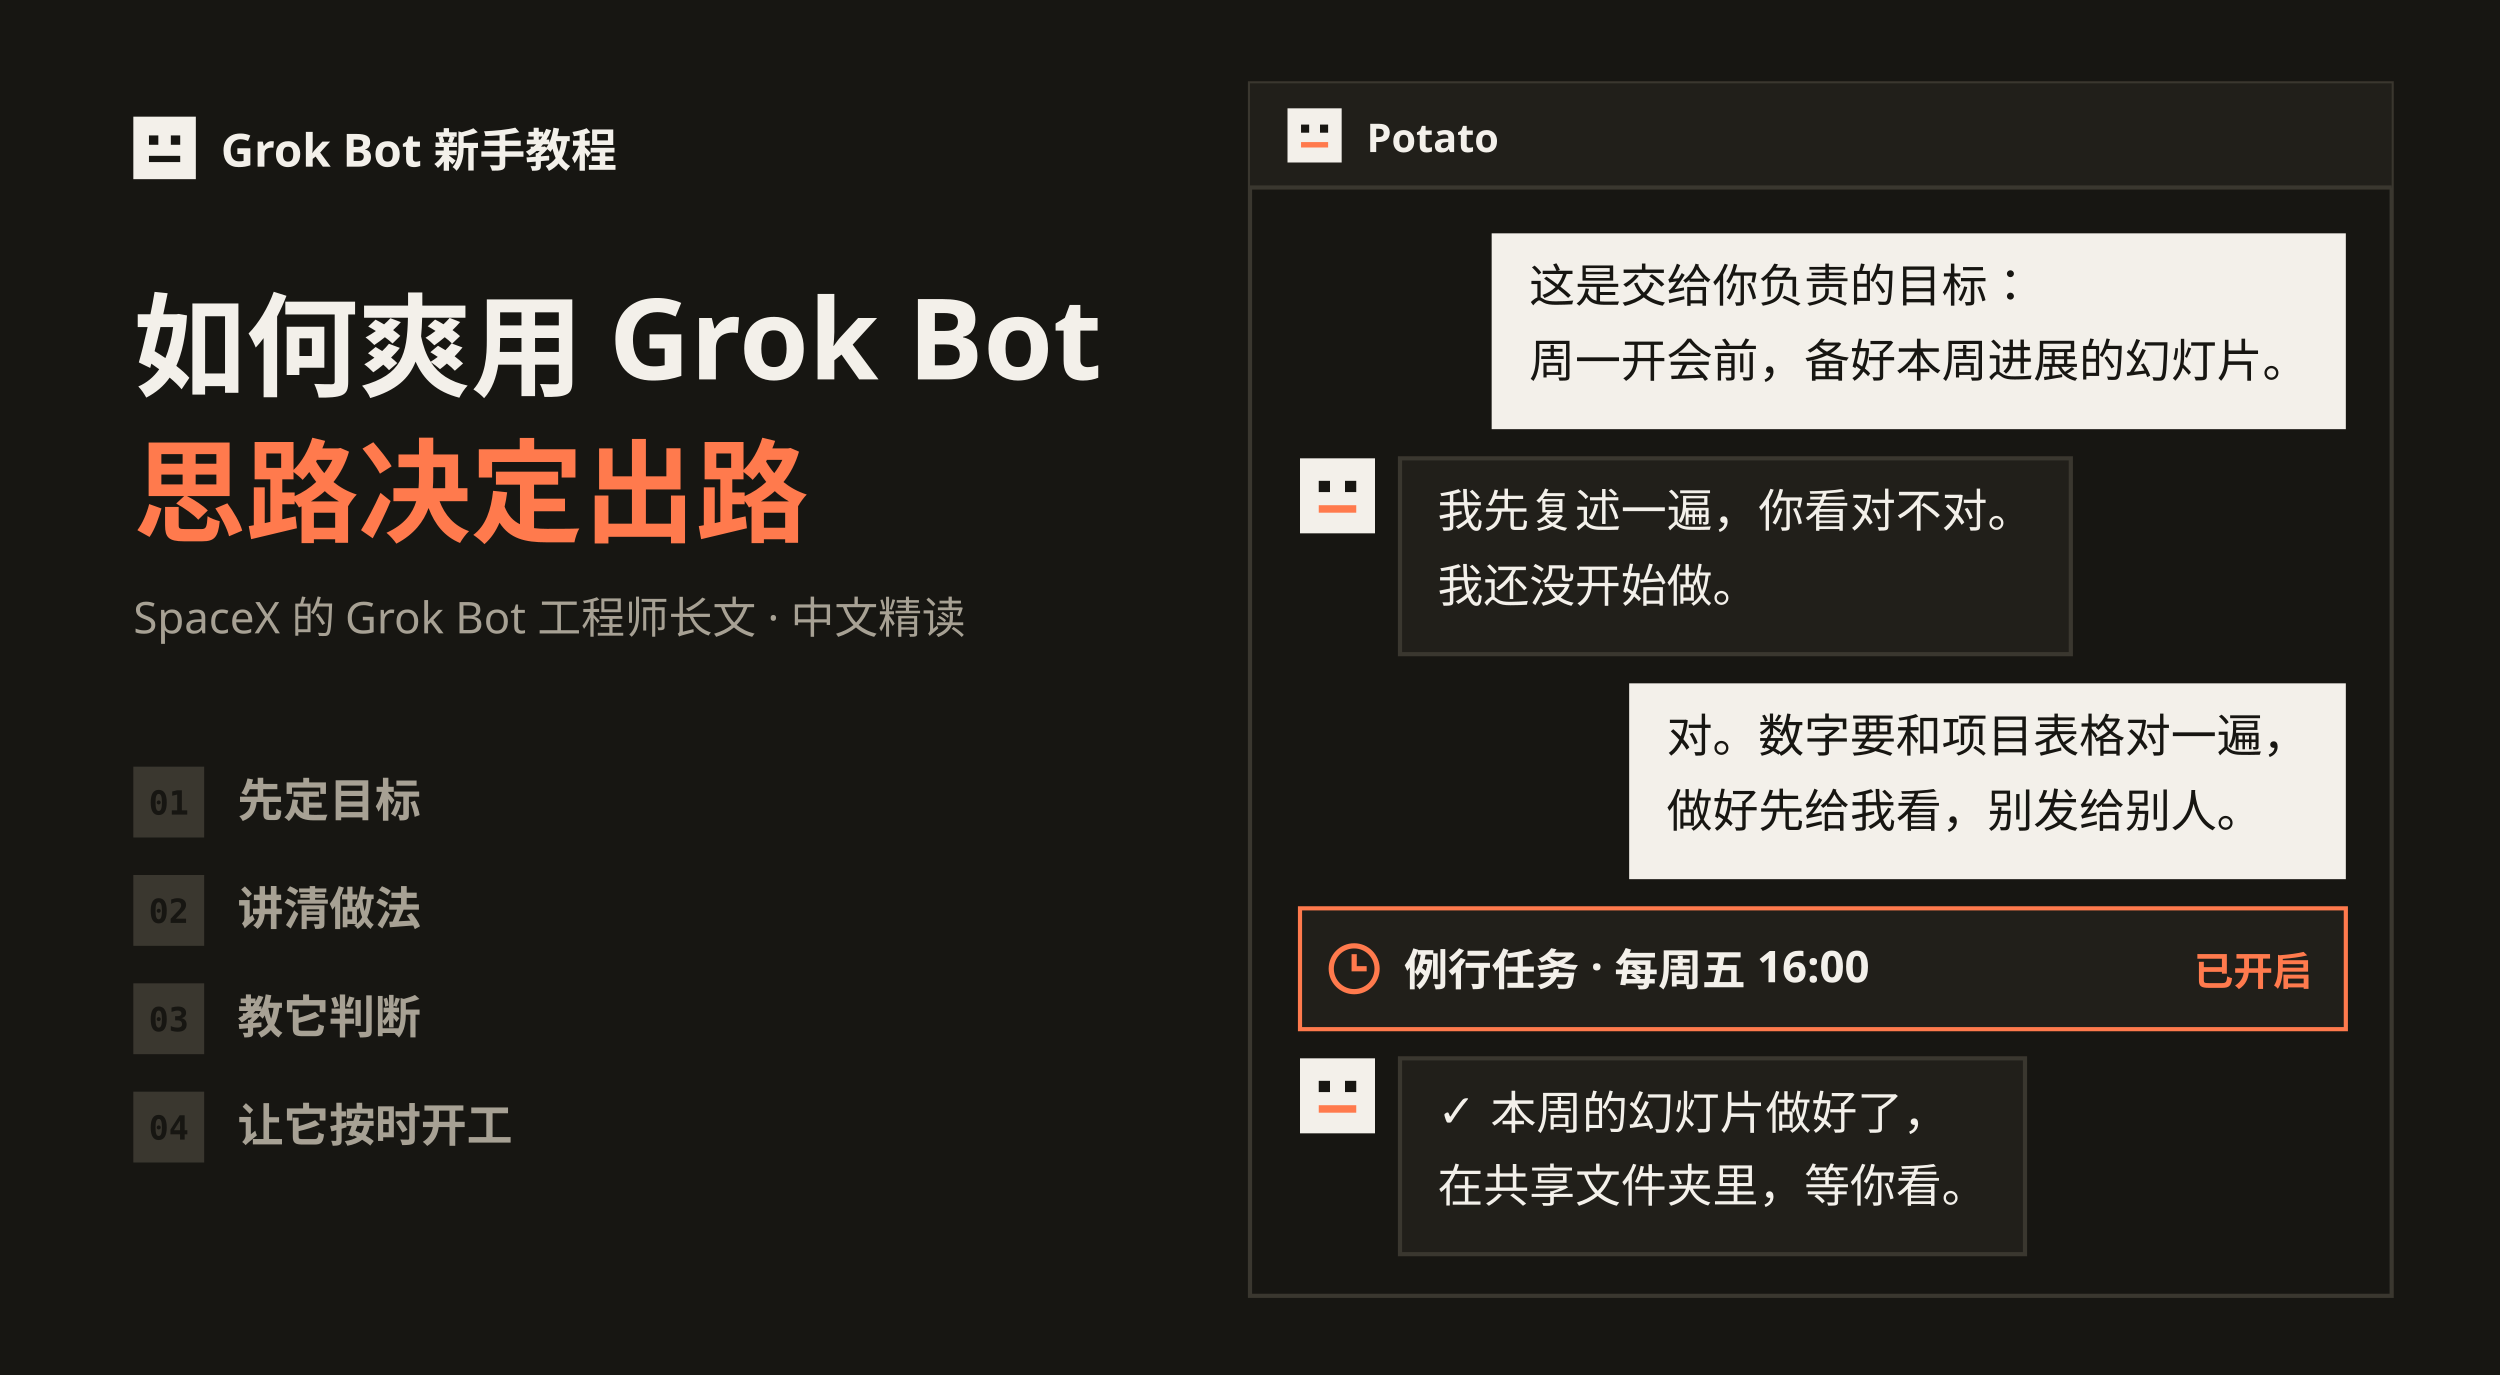
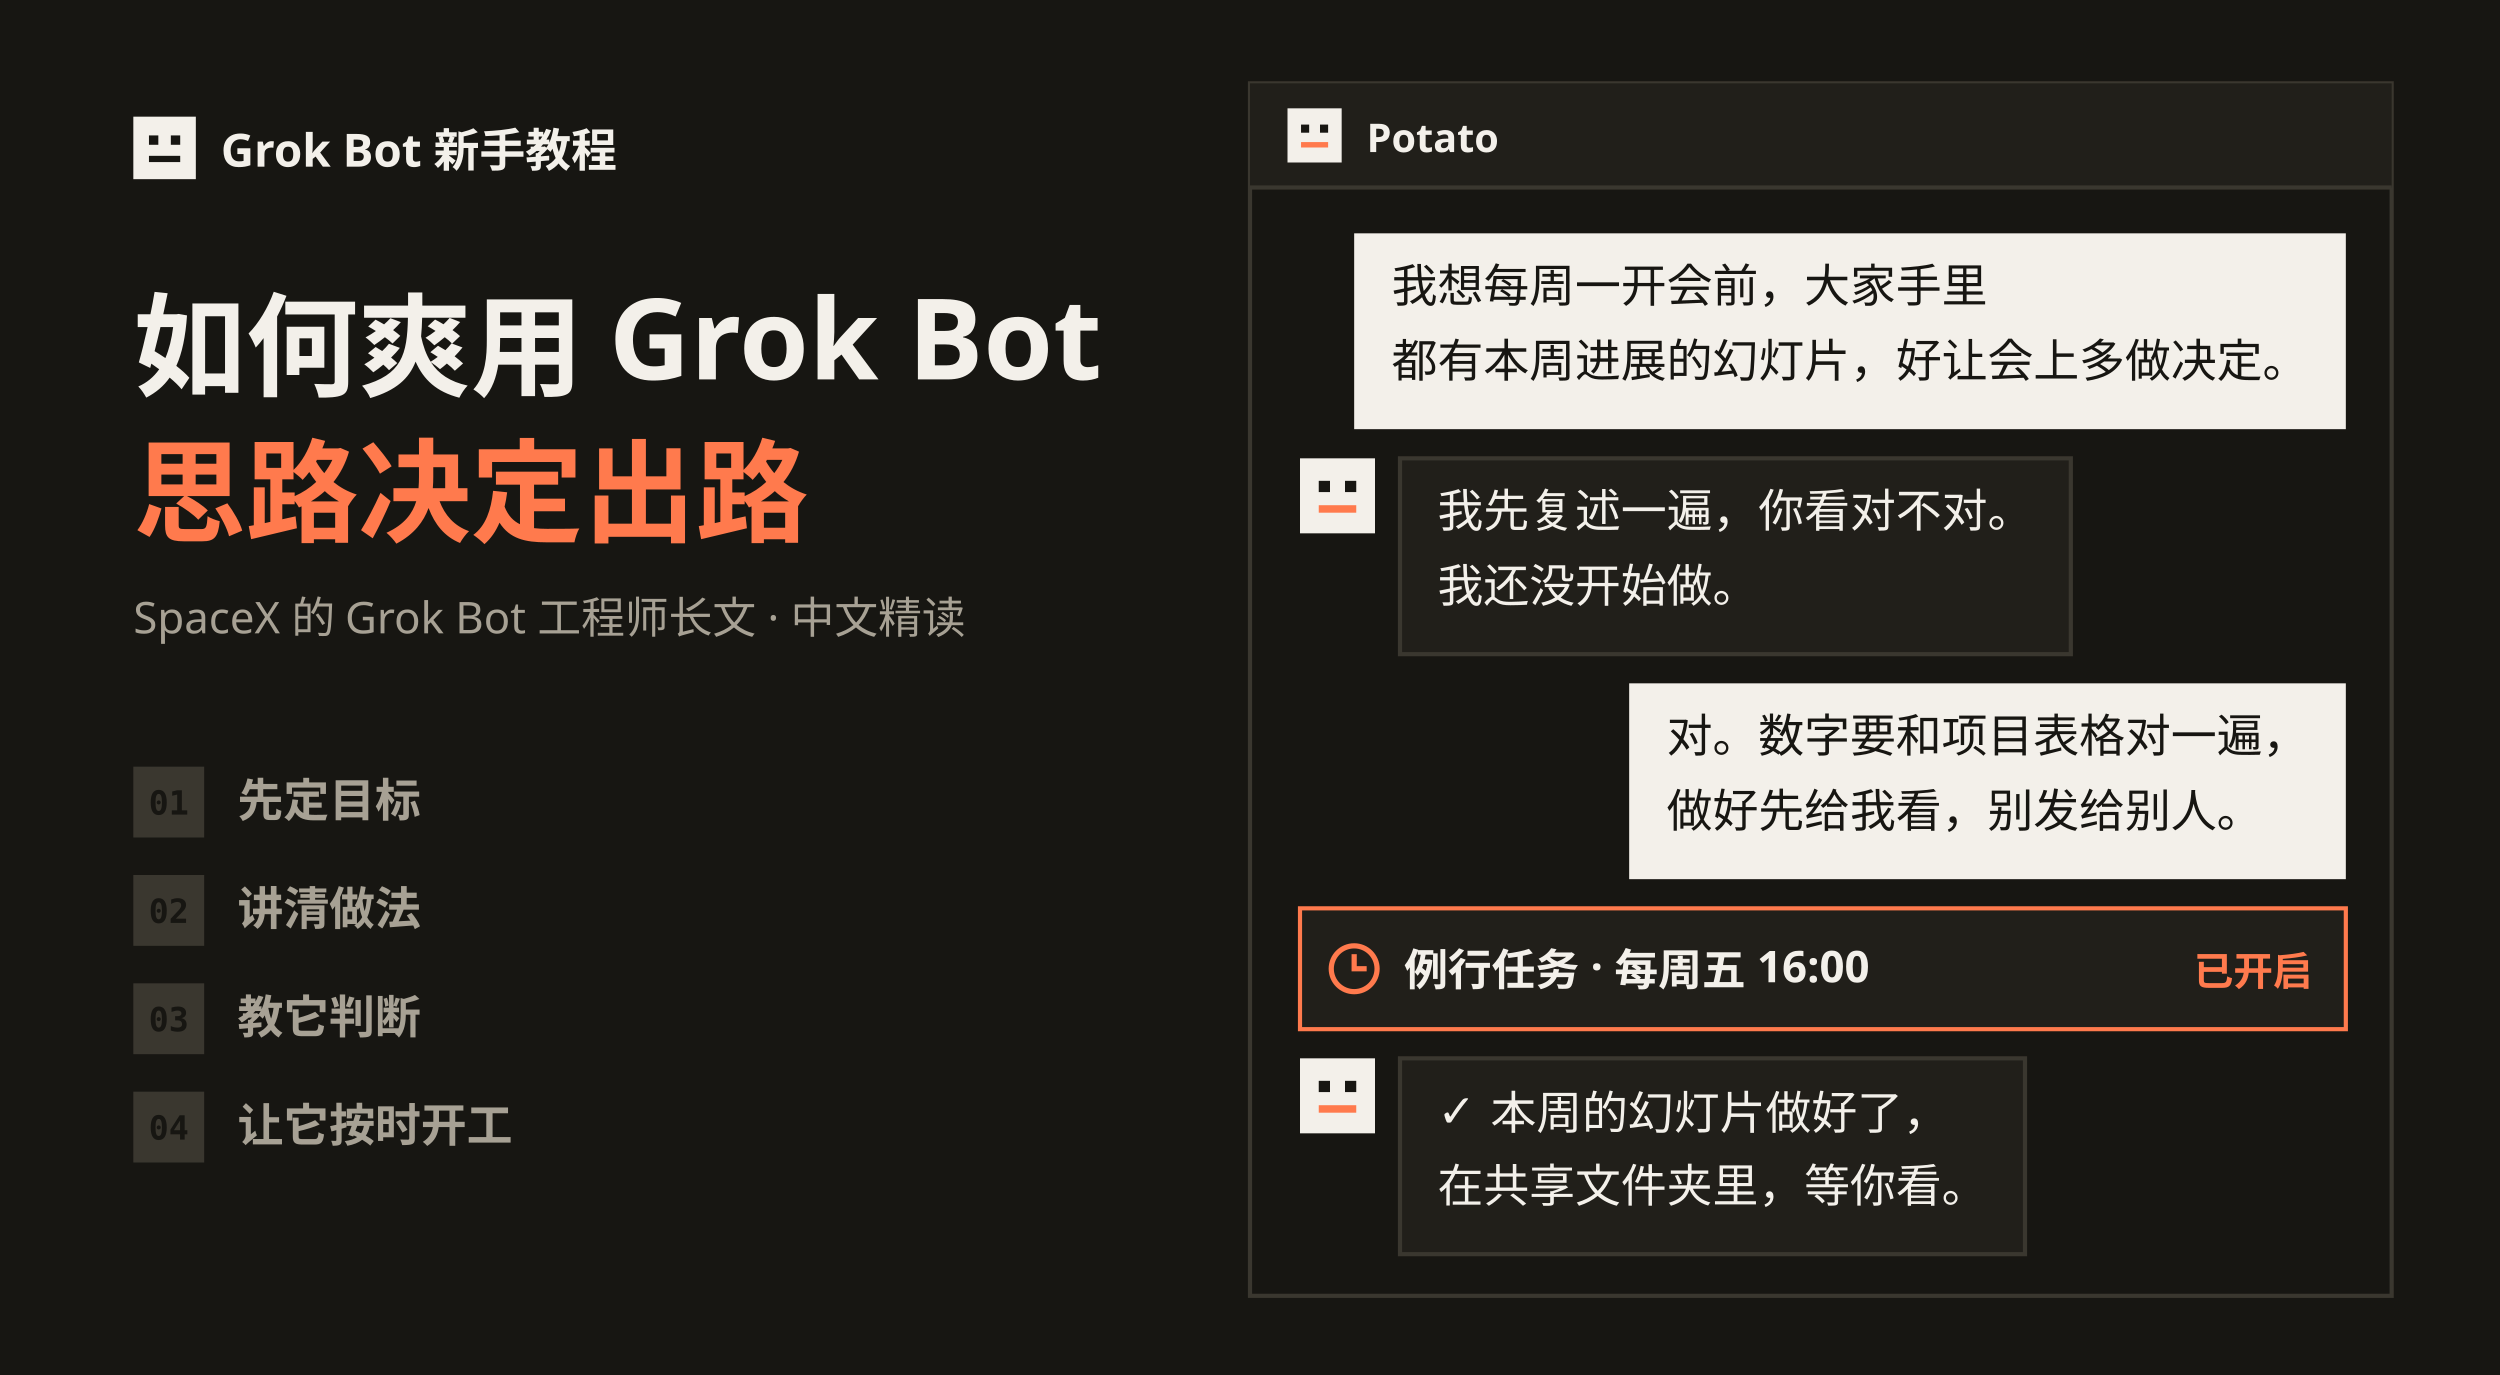
<svg xmlns="http://www.w3.org/2000/svg" width="1200" height="660" viewBox="0 0 1200 660" role="img" aria-label="如何爽用 Grok Bot 思路决定出路">
  <style>@keyframes u1{0%,4.62%{opacity:0;transform:translateY(10px)}8.08%,90.77%{opacity:1;transform:translateY(0)}95.38%,100%{opacity:0;transform:translateY(0)}}.u1{animation:u1 13.0s infinite;transform-box:fill-box}@keyframes b1{0%,20.00%{opacity:0;transform:translateY(10px)}23.46%,90.77%{opacity:1;transform:translateY(0)}95.38%,100%{opacity:0;transform:translateY(0)}}.b1{animation:b1 13.0s infinite;transform-box:fill-box}@keyframes u2{0%,36.92%{opacity:0;transform:translateY(10px)}40.38%,90.77%{opacity:1;transform:translateY(0)}95.38%,100%{opacity:0;transform:translateY(0)}}.u2{animation:u2 13.0s infinite;transform-box:fill-box}@keyframes card{0%,53.85%{opacity:0;transform:translateY(10px)}57.31%,90.77%{opacity:1;transform:translateY(0)}95.38%,100%{opacity:0;transform:translateY(0)}}.card{animation:card 13.0s infinite;transform-box:fill-box}@keyframes b2{0%,69.23%{opacity:0;transform:translateY(10px)}72.69%,90.77%{opacity:1;transform:translateY(0)}95.38%,100%{opacity:0;transform:translateY(0)}}.b2{animation:b2 13.0s infinite;transform-box:fill-box}@keyframes s0{0%,4.62%{fill:#3a372f}6.92%,90.77%{fill:#ff7a4d}95.38%,100%{fill:#3a372f}}.s0{animation:s0 13.0s infinite}@keyframes s0t{0%,4.62%{fill:#a7a194}6.92%,90.77%{fill:#f3f0ea}95.38%,100%{fill:#a7a194}}.s0t{animation:s0t 13.0s infinite}@keyframes s1{0%,20.00%{fill:#3a372f}22.31%,90.77%{fill:#ff7a4d}95.38%,100%{fill:#3a372f}}.s1{animation:s1 13.0s infinite}@keyframes s1t{0%,20.00%{fill:#a7a194}22.31%,90.77%{fill:#f3f0ea}95.38%,100%{fill:#a7a194}}.s1t{animation:s1t 13.0s infinite}@keyframes s2{0%,36.92%{fill:#3a372f}39.23%,90.77%{fill:#ff7a4d}95.38%,100%{fill:#3a372f}}.s2{animation:s2 13.0s infinite}@keyframes s2t{0%,36.92%{fill:#a7a194}39.23%,90.77%{fill:#f3f0ea}95.38%,100%{fill:#a7a194}}.s2t{animation:s2t 13.0s infinite}@keyframes s3{0%,53.85%{fill:#3a372f}56.15%,90.77%{fill:#ff7a4d}95.38%,100%{fill:#3a372f}}.s3{animation:s3 13.0s infinite}@keyframes s3t{0%,53.85%{fill:#a7a194}56.15%,90.77%{fill:#f3f0ea}95.38%,100%{fill:#a7a194}}.s3t{animation:s3t 13.0s infinite}@media (prefers-reduced-motion:reduce){*{animation:none!important;opacity:1!important;transform:none!important}.s0,.s1,.s2,.s3{fill:#ff7a4d!important}.s0t,.s1t,.s2t,.s3t{fill:#f3f0ea!important}}</style>
  <rect width="1200" height="660" fill="#171612" />
  <rect x="64" y="56" width="30" height="30" fill="#f3f0ea" />
  <rect x="71.5" y="65.0" width="4.5" height="4.5" fill="#171612" />
  <rect x="82.0" y="65.0" width="4.5" height="4.5" fill="#171612" />
  <rect x="71.5" y="74.8" width="15.0" height="3.0" fill="#171612" />
  <text x="106" y="80" font-family="'PingFang SC','Noto Sans SC','Microsoft YaHei',sans-serif" font-size="22" font-weight="600" fill="#f3f0ea">Grok Bot 新手教程</text>
  <text x="64" y="186" font-family="'PingFang SC','Noto Sans SC','Microsoft YaHei',sans-serif" font-size="54" font-weight="700" fill="#f3f0ea">如何爽用 Grok Bot</text>
  <text x="64" y="256" font-family="'PingFang SC','Noto Sans SC','Microsoft YaHei',sans-serif" font-size="54" font-weight="700" fill="#ff7a4d">思路决定出路</text>
  <text x="64" y="304" font-family="'PingFang SC','Noto Sans SC','Microsoft YaHei',sans-serif" font-size="21" fill="#a7a194">SpaceX 的 Grok Bot 工程师长文 · 中文精读</text>
  <rect class="s0" x="64" y="368" width="34" height="34" fill="#3a372f" />
  <text x="81" y="391" font-family="ui-monospace,Menlo,monospace" font-size="16" font-weight="700" fill="#171612" text-anchor="middle">01</text>
  <text class="s0t" x="114" y="392" font-family="'PingFang SC','Noto Sans SC','Microsoft YaHei',sans-serif" font-size="22" font-weight="600" fill="#a7a194">先定目标</text>
  <rect class="s1" x="64" y="420" width="34" height="34" fill="#3a372f" />
  <text x="81" y="443" font-family="ui-monospace,Menlo,monospace" font-size="16" font-weight="700" fill="#171612" text-anchor="middle">02</text>
  <text class="s1t" x="114" y="444" font-family="'PingFang SC','Noto Sans SC','Microsoft YaHei',sans-serif" font-size="22" font-weight="600" fill="#a7a194">讲清做法</text>
  <rect class="s2" x="64" y="472" width="34" height="34" fill="#3a372f" />
  <text x="81" y="495" font-family="ui-monospace,Menlo,monospace" font-size="16" font-weight="700" fill="#171612" text-anchor="middle">03</text>
  <text class="s2t" x="114" y="496" font-family="'PingFang SC','Noto Sans SC','Microsoft YaHei',sans-serif" font-size="22" font-weight="600" fill="#a7a194">教它判断</text>
  <rect class="s3" x="64" y="524" width="34" height="34" fill="#3a372f" />
  <text x="81" y="547" font-family="ui-monospace,Menlo,monospace" font-size="16" font-weight="700" fill="#171612" text-anchor="middle">04</text>
  <text class="s3t" x="114" y="548" font-family="'PingFang SC','Noto Sans SC','Microsoft YaHei',sans-serif" font-size="22" font-weight="600" fill="#a7a194">让它按时开工</text>
  <rect x="600" y="40" width="548" height="582" fill="#171612" stroke="#3a372f" stroke-width="2" />
  <rect x="600" y="40" width="548" height="50" fill="#211f1a" />
  <line x1="600" y1="90" x2="1148" y2="90" stroke="#3a372f" stroke-width="2" />
  <rect x="618" y="52" width="26" height="26" fill="#f3f0ea" />
  <rect x="624.5" y="59.8" width="3.9" height="3.9" fill="#171612" />
  <rect x="633.6" y="59.8" width="3.9" height="3.9" fill="#171612" />
  <rect x="624.5" y="68.2" width="13.0" height="2.6" fill="#ff7a4d" />
  <text x="656" y="73" font-family="'PingFang SC','Noto Sans SC','Microsoft YaHei',sans-serif" font-size="19" font-weight="600" fill="#f3f0ea">Potato</text>
  <g class="u1">
-     <rect x="716" y="112" width="410" height="94" fill="#f3f0ea" />
-     <text x="734" y="145" font-family="'PingFang SC','Noto Sans SC','Microsoft YaHei',sans-serif" font-size="22" font-weight="400" fill="#171612" text-anchor="start">这是交给你负责的目标：</text>
-     <text x="734" y="181" font-family="'PingFang SC','Noto Sans SC','Microsoft YaHei',sans-serif" font-size="22" font-weight="400" fill="#171612" text-anchor="start">周一开会前，备好本周进展的幻灯片。</text>
+     <rect x="650" y="112" width="476" height="94" fill="#f3f0ea" />
+     <text x="668" y="145" font-family="'PingFang SC','Noto Sans SC','Microsoft YaHei',sans-serif" font-size="22" font-weight="400" fill="#171612" text-anchor="start">我想每周一开会前，大家手里</text>
+     <text x="668" y="181" font-family="'PingFang SC','Noto Sans SC','Microsoft YaHei',sans-serif" font-size="22" font-weight="400" fill="#171612" text-anchor="start">都有本周进展的幻灯片，好让会上多做决定。</text>
  </g>
  <g class="b1">
    <rect x="624" y="220" width="36" height="36" fill="#f3f0ea" />
    <rect x="633.0" y="230.8" width="5.4" height="5.4" fill="#171612" />
    <rect x="645.6" y="230.8" width="5.4" height="5.4" fill="#171612" />
    <rect x="633.0" y="242.5" width="18.0" height="3.6" fill="#ff7a4d" />
    <rect x="672" y="220" width="322" height="94" fill="#211f1a" stroke="#3a372f" stroke-width="2" />
    <text x="690" y="253" font-family="'PingFang SC','Noto Sans SC','Microsoft YaHei',sans-serif" font-size="22" font-weight="400" fill="#f3f0ea" text-anchor="start">我先复述一遍，你看对不对。</text>
    <text x="690" y="289" font-family="'PingFang SC','Noto Sans SC','Microsoft YaHei',sans-serif" font-size="22" font-weight="400" fill="#f3f0ea" text-anchor="start">我还没开始做。</text>
  </g>
  <g class="u2">
    <rect x="782" y="328" width="344" height="94" fill="#f3f0ea" />
    <text x="800" y="361" font-family="'PingFang SC','Noto Sans SC','Microsoft YaHei',sans-serif" font-size="22" font-weight="400" fill="#171612" text-anchor="start">对。数字要和项目表格对一遍，</text>
    <text x="800" y="397" font-family="'PingFang SC','Noto Sans SC','Microsoft YaHei',sans-serif" font-size="22" font-weight="400" fill="#171612" text-anchor="start">做好先给我看，别发给别人。</text>
  </g>
  <g class="card">
    <rect x="624" y="436" width="502" height="58" fill="#211f1a" stroke="#ff7a4d" stroke-width="2" />
    <circle cx="650" cy="465" r="11" fill="none" stroke="#ff7a4d" stroke-width="2.5" />
    <path d="M650 458 V465 H656" stroke="#ff7a4d" stroke-width="2.5" fill="none" />
    <text x="674" y="473" font-family="'PingFang SC','Noto Sans SC','Microsoft YaHei',sans-serif" font-size="21" font-weight="600" fill="#f3f0ea">例行任务 · 每周五 16:00</text>
    <text x="1110" y="473" font-family="'PingFang SC','Noto Sans SC','Microsoft YaHei',sans-serif" font-size="19" font-weight="600" fill="#ff7a4d" text-anchor="end">已开启</text>
  </g>
  <g class="b2">
    <rect x="624" y="508" width="36" height="36" fill="#f3f0ea" />
    <rect x="633.0" y="518.8" width="5.4" height="5.4" fill="#171612" />
    <rect x="645.6" y="518.8" width="5.4" height="5.4" fill="#171612" />
    <rect x="633.0" y="530.5" width="18.0" height="3.6" fill="#ff7a4d" />
    <rect x="672" y="508" width="300" height="94" fill="#211f1a" stroke="#3a372f" stroke-width="2" />
    <text x="690" y="541" font-family="'PingFang SC','Noto Sans SC','Microsoft YaHei',sans-serif" font-size="22" font-weight="400" fill="#f3f0ea" text-anchor="start">✓ 本周的幻灯片做好了，</text>
    <text x="690" y="577" font-family="'PingFang SC','Noto Sans SC','Microsoft YaHei',sans-serif" font-size="22" font-weight="400" fill="#f3f0ea" text-anchor="start">在共享文件夹里，等你看。</text>
  </g>
</svg>
